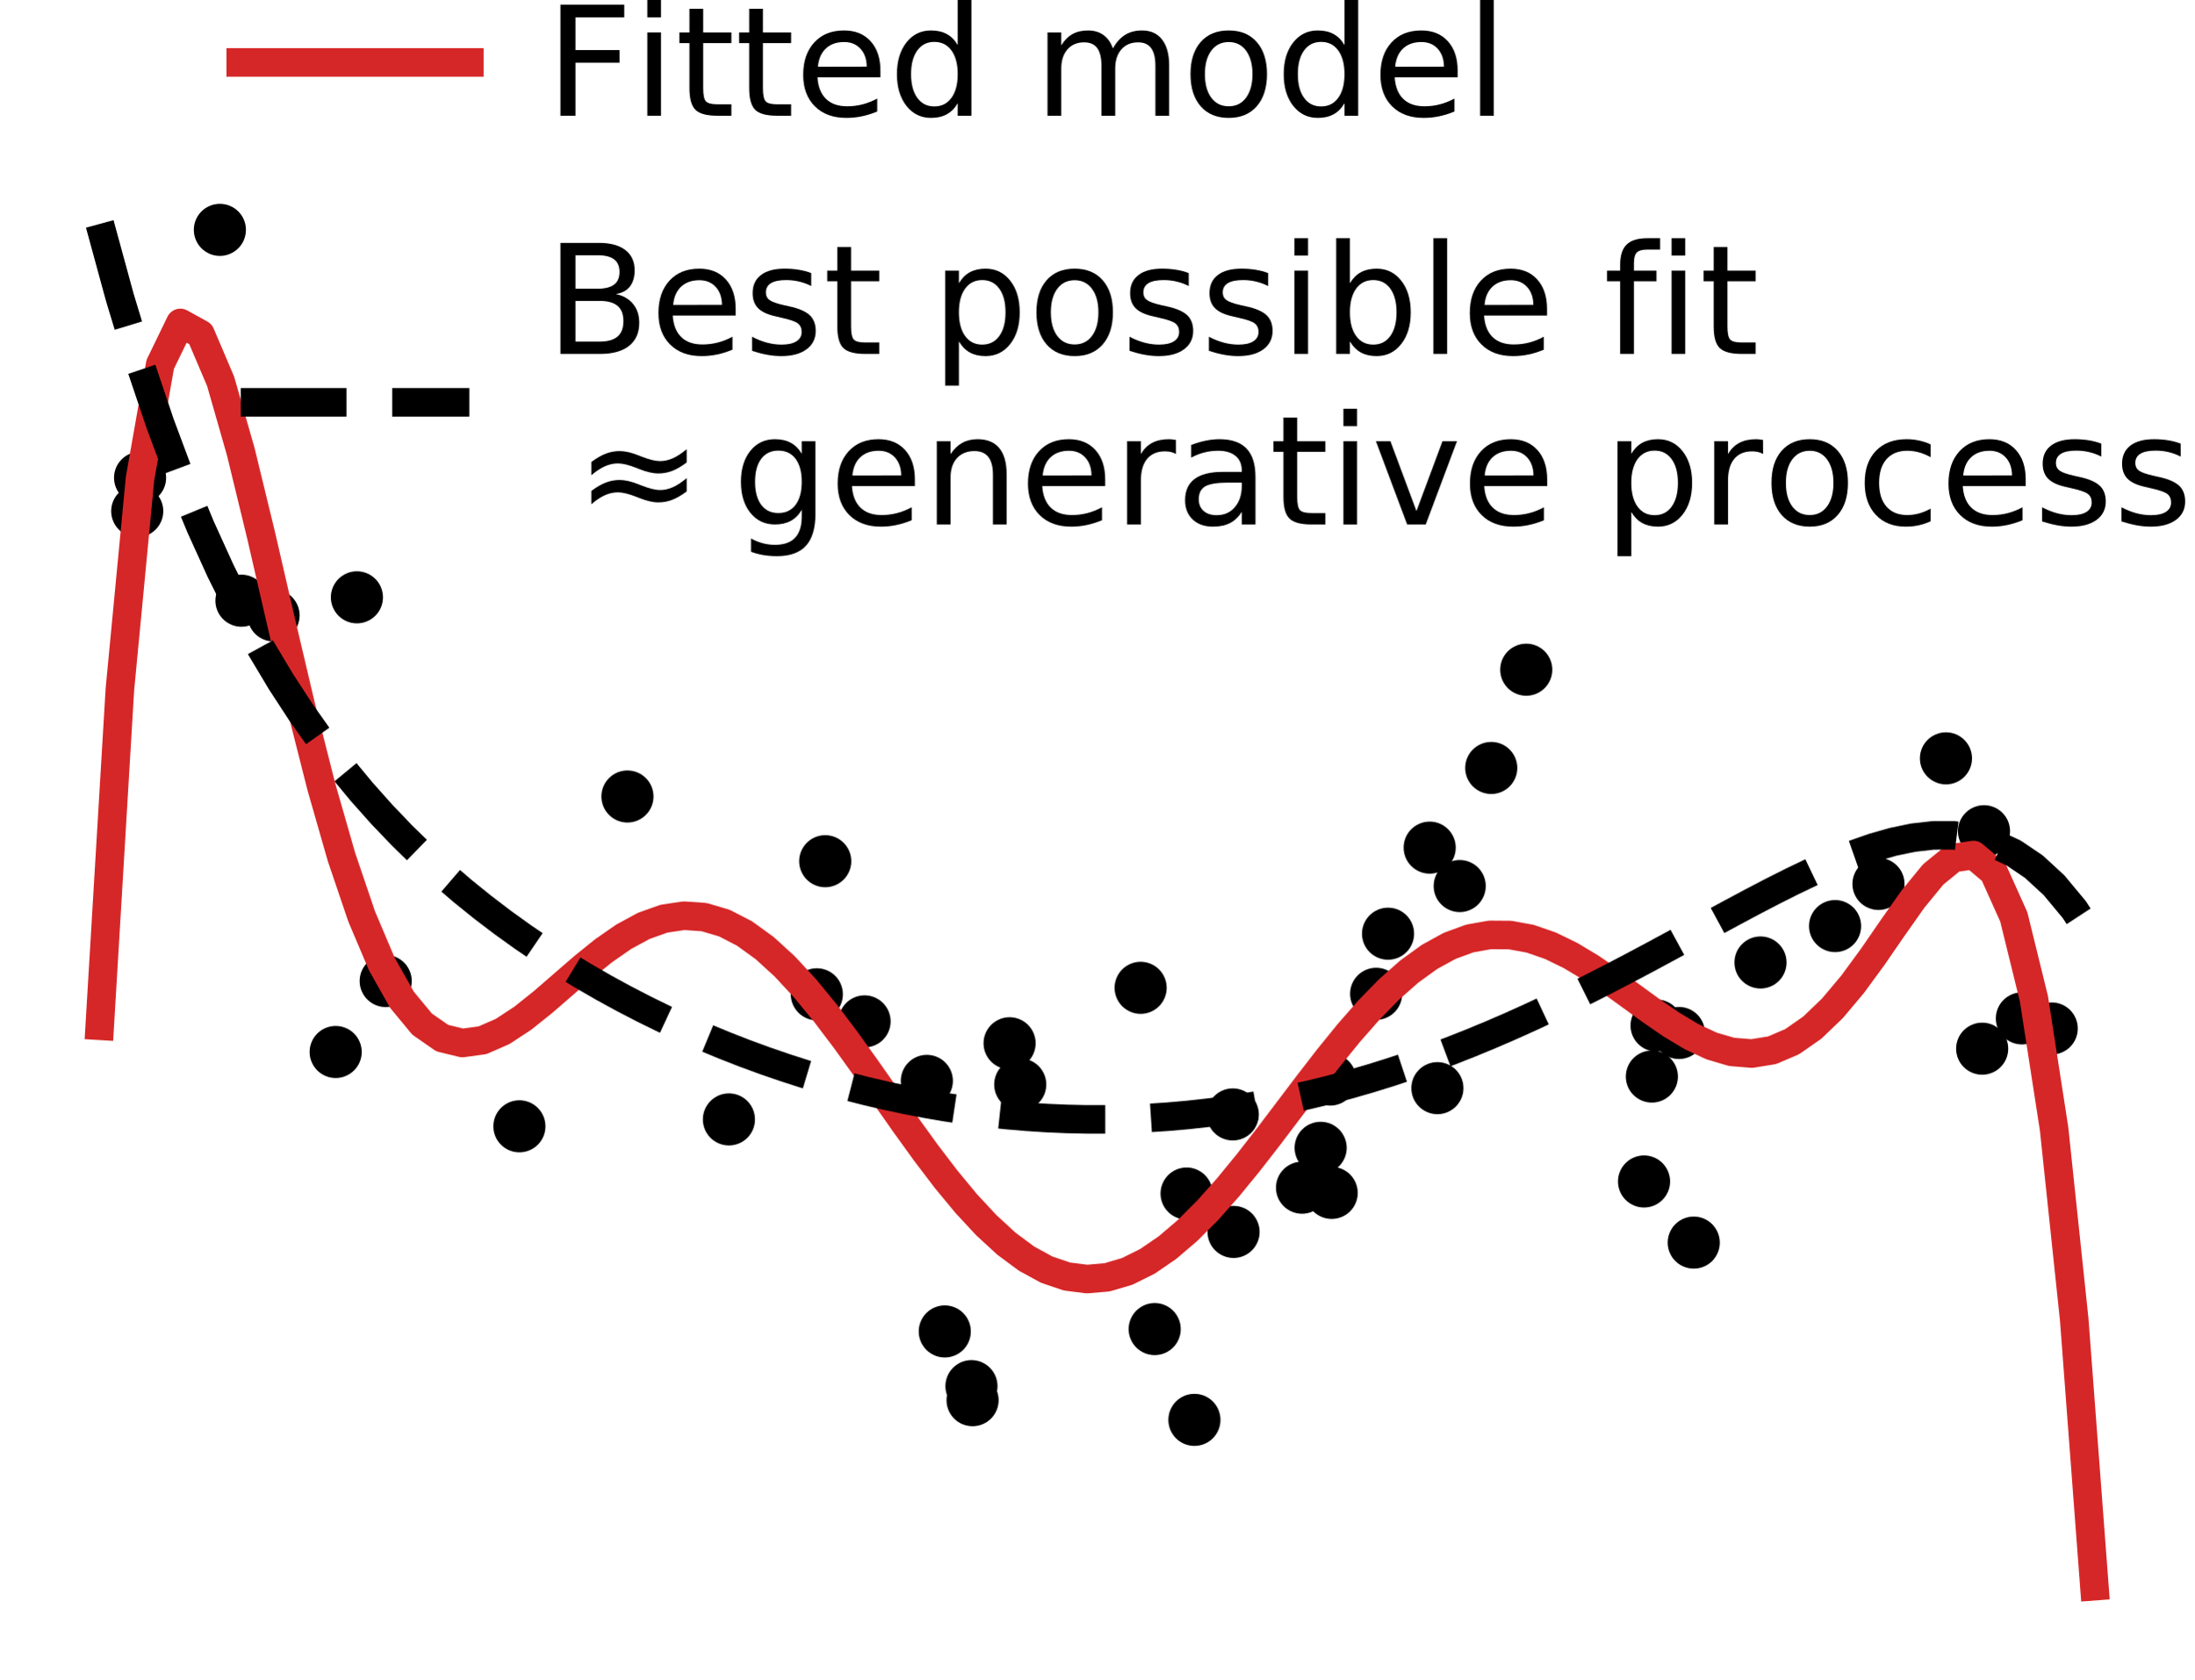
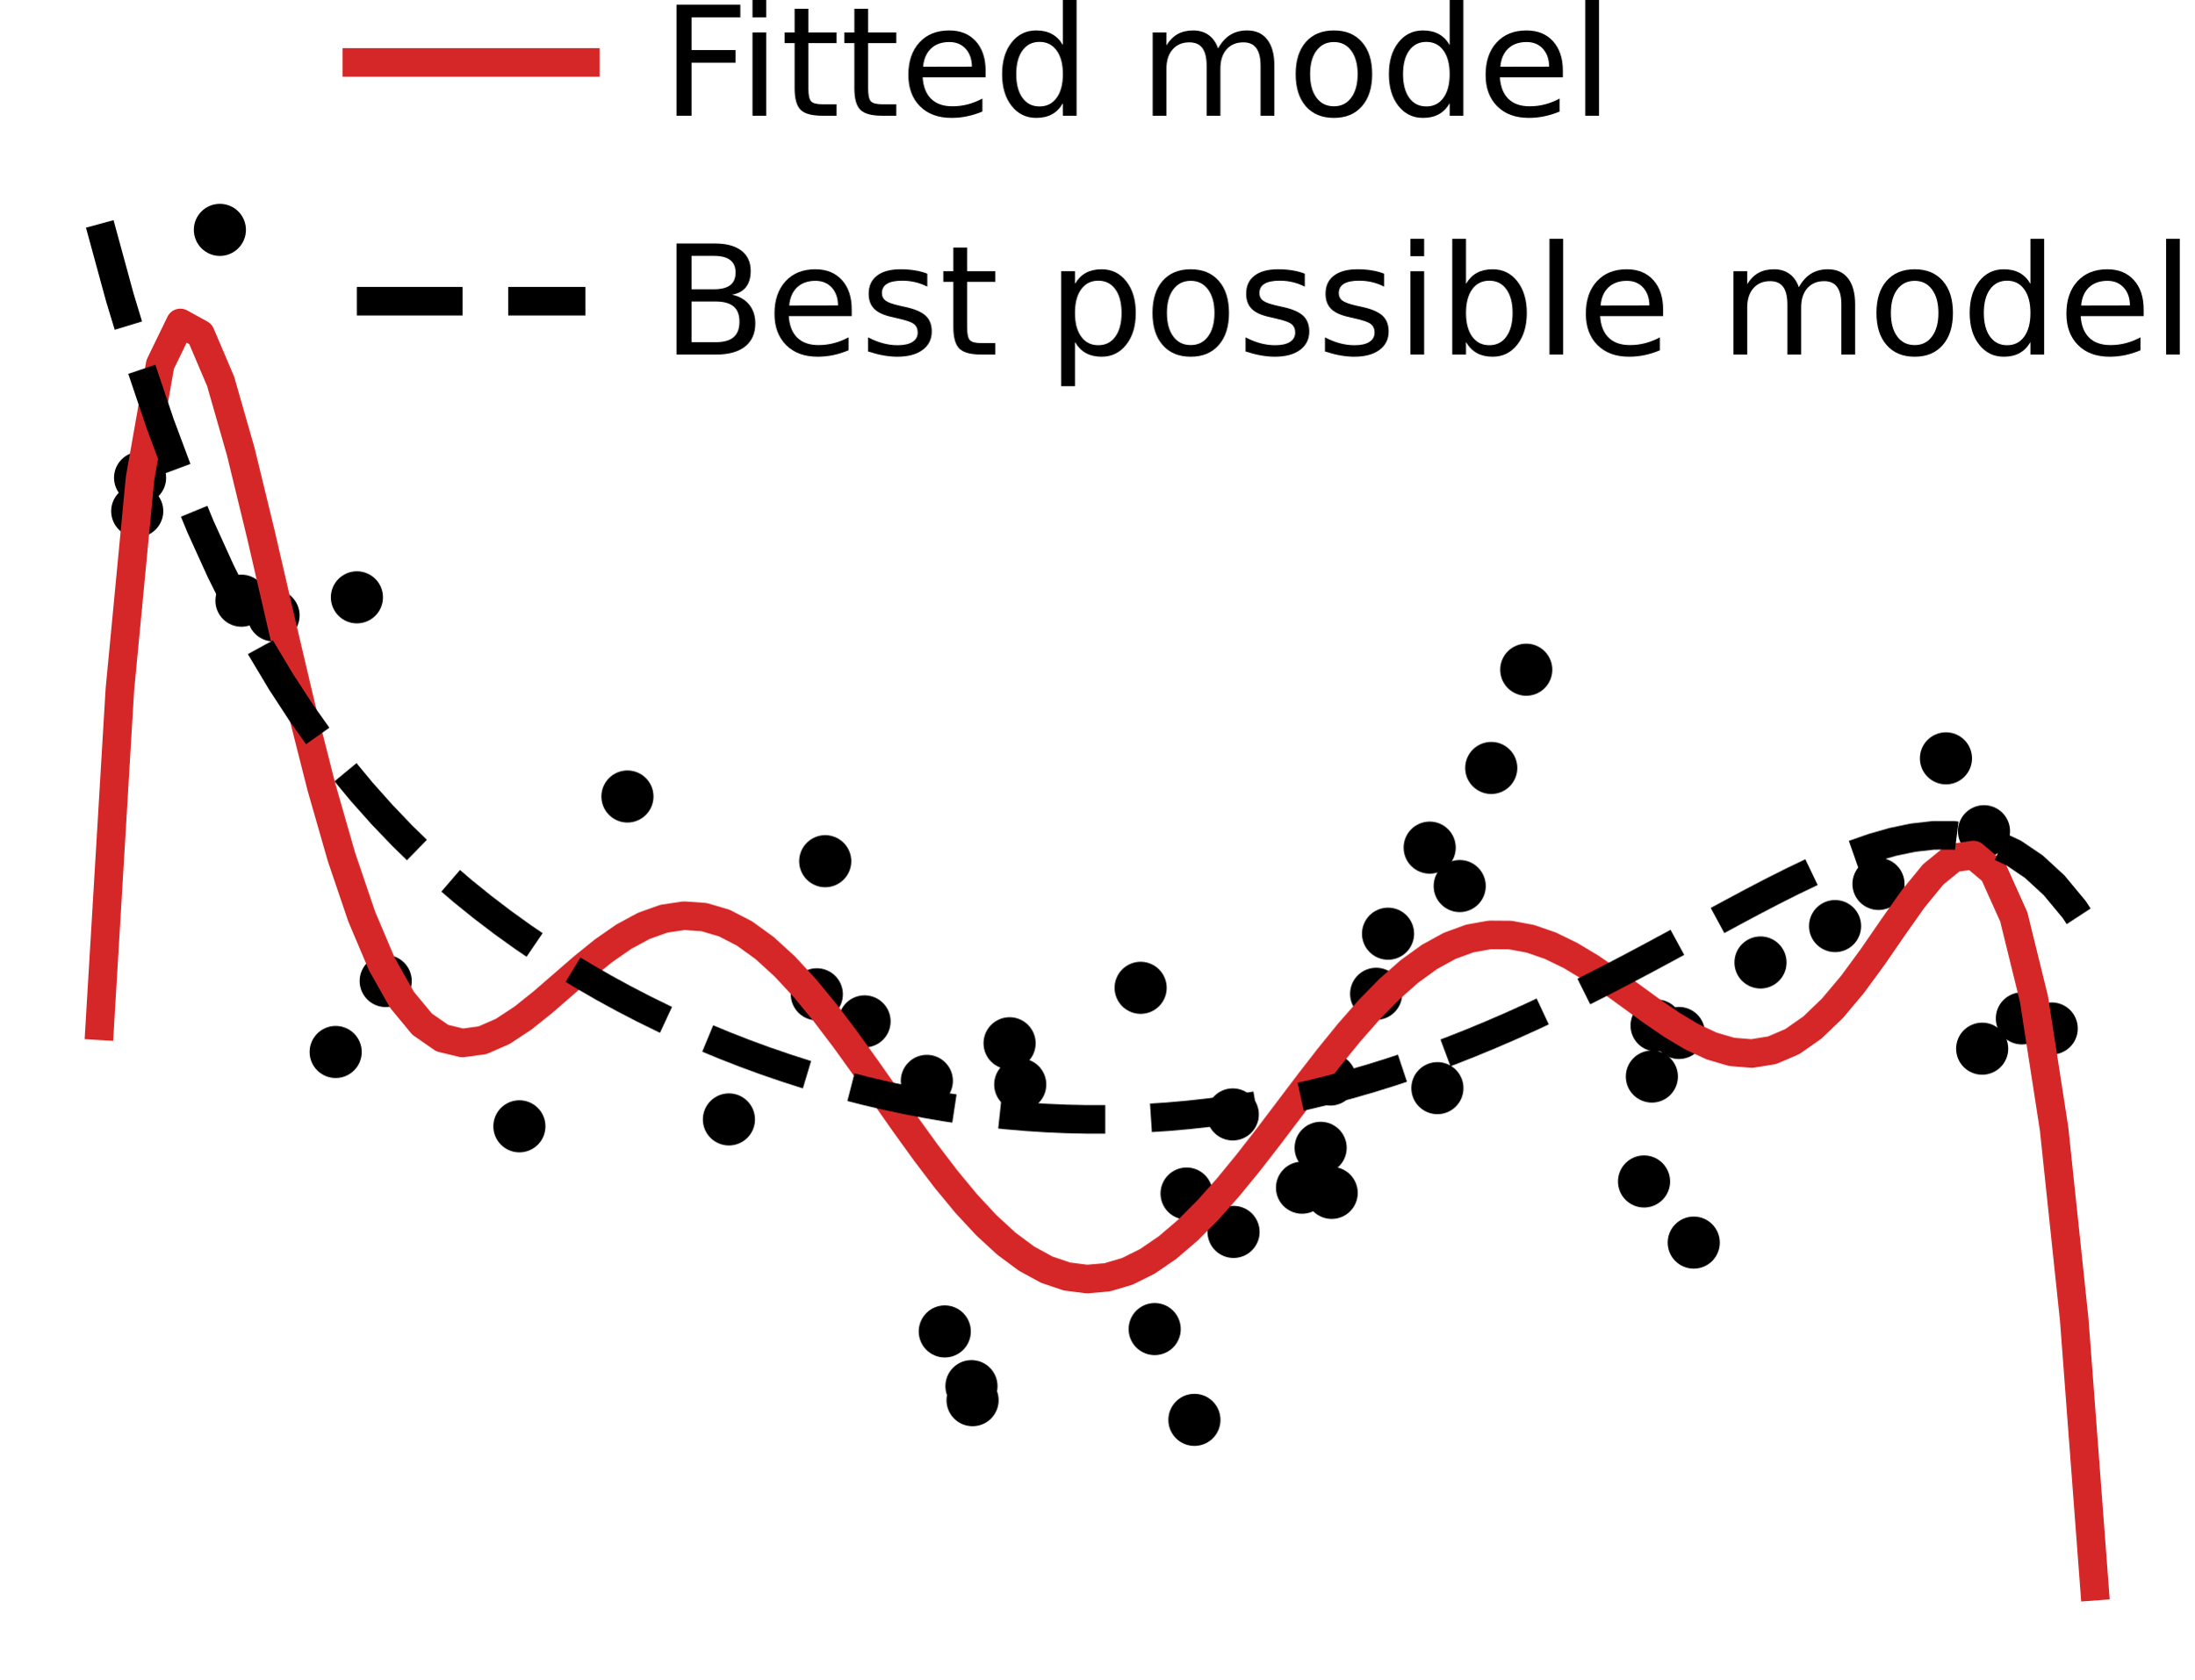
<svg xmlns="http://www.w3.org/2000/svg" xmlns:xlink="http://www.w3.org/1999/xlink" height="176.4pt" version="1.1" viewBox="0 0 230.4 176.4" width="230.4pt">
  <defs>
-     <style type="text/css">
- *{stroke-linecap:butt;stroke-linejoin:round;}
-   </style>
+     <style type="text/css">*{stroke-linecap:butt;stroke-linejoin:round;}</style>
  </defs>
  <g id="figure_1">
    <g id="patch_1">
      <path d="M 0 176.4  L 230.4 176.4  L 230.4 0  L 0 0  z " style="fill:none;" />
    </g>
    <g id="axes_1">
      <g id="PathCollection_1">
        <defs>
-           <path d="M 0 2.236  C 0.593 2.236 1.162 2 1.581 1.581  C 2 1.162 2.236 0.593 2.236 0  C 2.236 -0.593 2 -1.162 1.581 -1.581  C 1.162 -2 0.593 -2.236 0 -2.236  C -0.593 -2.236 -1.162 -2 -1.581 -1.581  C -2 -1.162 -2.236 -0.593 -2.236 0  C -2.236 0.593 -2 1.162 -1.581 1.581  C -1.162 2 -0.593 2.236 0 2.236  z " id="mecd90f1f6c" style="stroke:#000000;" />
+           <path d="M 0 2.236  C 0.593 2.236 1.162 2 1.581 1.581  C 2 1.162 2.236 0.593 2.236 0  C 2.236 -0.593 2 -1.162 1.581 -1.581  C 1.162 -2 0.593 -2.236 0 -2.236  C -0.593 -2.236 -1.162 -2 -1.581 -1.581  C -2 -1.162 -2.236 -0.593 -2.236 0  C -2.236 0.593 -2 1.162 -1.581 1.581  C -1.162 2 -0.593 2.236 0 2.236  z " id="mfedaf89e1d" style="stroke:#000000;" />
        </defs>
-         <g clip-path="url(#p3eb1181adf)">
-           <use style="stroke:#000000;" x="125.424" xlink:href="#mecd90f1f6c" y="149.163" />
-           <use style="stroke:#000000;" x="160.272" xlink:href="#mecd90f1f6c" y="70.353" />
-           <use style="stroke:#000000;" x="136.724" xlink:href="#mecd90f1f6c" y="124.771" />
-           <use style="stroke:#000000;" x="124.601" xlink:href="#mecd90f1f6c" y="125.385" />
-           <use style="stroke:#000000;" x="99.209" xlink:href="#mecd90f1f6c" y="139.872" />
-           <use style="stroke:#000000;" x="145.758" xlink:href="#mecd90f1f6c" y="98.088" />
-           <use style="stroke:#000000;" x="102.127" xlink:href="#mecd90f1f6c" y="147.096" />
-           <use style="stroke:#000000;" x="197.259" xlink:href="#mecd90f1f6c" y="92.86" />
-           <use style="stroke:#000000;" x="212.316" xlink:href="#mecd90f1f6c" y="106.986" />
-           <use style="stroke:#000000;" x="90.786" xlink:href="#mecd90f1f6c" y="107.299" />
-           <use style="stroke:#000000;" x="176.303" xlink:href="#mecd90f1f6c" y="108.518" />
-           <use style="stroke:#000000;" x="121.252" xlink:href="#mecd90f1f6c" y="139.625" />
-           <use style="stroke:#000000;" x="129.452" xlink:href="#mecd90f1f6c" y="117.074" />
-           <use style="stroke:#000000;" x="204.343" xlink:href="#mecd90f1f6c" y="79.666" />
-           <use style="stroke:#000000;" x="25.352" xlink:href="#mecd90f1f6c" y="63.103" />
-           <use style="stroke:#000000;" x="28.722" xlink:href="#mecd90f1f6c" y="64.647" />
-           <use style="stroke:#000000;" x="14.708" xlink:href="#mecd90f1f6c" y="50.187" />
-           <use style="stroke:#000000;" x="184.869" xlink:href="#mecd90f1f6c" y="101.111" />
-           <use style="stroke:#000000;" x="173.461" xlink:href="#mecd90f1f6c" y="113.096" />
-           <use style="stroke:#000000;" x="192.701" xlink:href="#mecd90f1f6c" y="97.287" />
-           <use style="stroke:#000000;" x="215.449" xlink:href="#mecd90f1f6c" y="108.045" />
-           <use style="stroke:#000000;" x="177.86" xlink:href="#mecd90f1f6c" y="130.541" />
-           <use style="stroke:#000000;" x="107.132" xlink:href="#mecd90f1f6c" y="113.929" />
-           <use style="stroke:#000000;" x="173.958" xlink:href="#mecd90f1f6c" y="107.736" />
-           <use style="stroke:#000000;" x="35.246" xlink:href="#mecd90f1f6c" y="110.513" />
-           <use style="stroke:#000000;" x="144.507" xlink:href="#mecd90f1f6c" y="104.401" />
-           <use style="stroke:#000000;" x="40.499" xlink:href="#mecd90f1f6c" y="103.06" />
-           <use style="stroke:#000000;" x="208.338" xlink:href="#mecd90f1f6c" y="87.321" />
-           <use style="stroke:#000000;" x="119.776" xlink:href="#mecd90f1f6c" y="103.773" />
-           <use style="stroke:#000000;" x="97.326" xlink:href="#mecd90f1f6c" y="113.549" />
-           <use style="stroke:#000000;" x="65.885" xlink:href="#mecd90f1f6c" y="83.673" />
-           <use style="stroke:#000000;" x="172.639" xlink:href="#mecd90f1f6c" y="124.117" />
-           <use style="stroke:#000000;" x="106.015" xlink:href="#mecd90f1f6c" y="109.598" />
-           <use style="stroke:#000000;" x="129.534" xlink:href="#mecd90f1f6c" y="129.417" />
-           <use style="stroke:#000000;" x="14.408" xlink:href="#mecd90f1f6c" y="53.695" />
-           <use style="stroke:#000000;" x="139.839" xlink:href="#mecd90f1f6c" y="125.319" />
-           <use style="stroke:#000000;" x="138.679" xlink:href="#mecd90f1f6c" y="120.583" />
-           <use style="stroke:#000000;" x="139.692" xlink:href="#mecd90f1f6c" y="113.409" />
-           <use style="stroke:#000000;" x="208.145" xlink:href="#mecd90f1f6c" y="110.168" />
-           <use style="stroke:#000000;" x="153.283" xlink:href="#mecd90f1f6c" y="93.082" />
-           <use style="stroke:#000000;" x="85.773" xlink:href="#mecd90f1f6c" y="104.453" />
-           <use style="stroke:#000000;" x="102.011" xlink:href="#mecd90f1f6c" y="145.62" />
-           <use style="stroke:#000000;" x="156.595" xlink:href="#mecd90f1f6c" y="80.675" />
-           <use style="stroke:#000000;" x="23.087" xlink:href="#mecd90f1f6c" y="24.145" />
-           <use style="stroke:#000000;" x="150.13" xlink:href="#mecd90f1f6c" y="89.045" />
-           <use style="stroke:#000000;" x="150.941" xlink:href="#mecd90f1f6c" y="114.313" />
-           <use style="stroke:#000000;" x="54.538" xlink:href="#mecd90f1f6c" y="118.323" />
-           <use style="stroke:#000000;" x="37.477" xlink:href="#mecd90f1f6c" y="62.749" />
-           <use style="stroke:#000000;" x="76.541" xlink:href="#mecd90f1f6c" y="117.599" />
-           <use style="stroke:#000000;" x="86.654" xlink:href="#mecd90f1f6c" y="90.471" />
+         <g clip-path="url(#pc7a8260110)">
+           <use style="stroke:#000000;" x="125.424" xlink:href="#mfedaf89e1d" y="149.163" />
+           <use style="stroke:#000000;" x="160.272" xlink:href="#mfedaf89e1d" y="70.353" />
+           <use style="stroke:#000000;" x="136.724" xlink:href="#mfedaf89e1d" y="124.771" />
+           <use style="stroke:#000000;" x="124.601" xlink:href="#mfedaf89e1d" y="125.385" />
+           <use style="stroke:#000000;" x="99.209" xlink:href="#mfedaf89e1d" y="139.872" />
+           <use style="stroke:#000000;" x="145.758" xlink:href="#mfedaf89e1d" y="98.088" />
+           <use style="stroke:#000000;" x="102.127" xlink:href="#mfedaf89e1d" y="147.096" />
+           <use style="stroke:#000000;" x="197.259" xlink:href="#mfedaf89e1d" y="92.86" />
+           <use style="stroke:#000000;" x="212.316" xlink:href="#mfedaf89e1d" y="106.986" />
+           <use style="stroke:#000000;" x="90.786" xlink:href="#mfedaf89e1d" y="107.299" />
+           <use style="stroke:#000000;" x="176.303" xlink:href="#mfedaf89e1d" y="108.518" />
+           <use style="stroke:#000000;" x="121.252" xlink:href="#mfedaf89e1d" y="139.625" />
+           <use style="stroke:#000000;" x="129.452" xlink:href="#mfedaf89e1d" y="117.074" />
+           <use style="stroke:#000000;" x="204.343" xlink:href="#mfedaf89e1d" y="79.666" />
+           <use style="stroke:#000000;" x="25.352" xlink:href="#mfedaf89e1d" y="63.103" />
+           <use style="stroke:#000000;" x="28.722" xlink:href="#mfedaf89e1d" y="64.647" />
+           <use style="stroke:#000000;" x="14.708" xlink:href="#mfedaf89e1d" y="50.187" />
+           <use style="stroke:#000000;" x="184.869" xlink:href="#mfedaf89e1d" y="101.111" />
+           <use style="stroke:#000000;" x="173.461" xlink:href="#mfedaf89e1d" y="113.096" />
+           <use style="stroke:#000000;" x="192.701" xlink:href="#mfedaf89e1d" y="97.287" />
+           <use style="stroke:#000000;" x="215.449" xlink:href="#mfedaf89e1d" y="108.045" />
+           <use style="stroke:#000000;" x="177.86" xlink:href="#mfedaf89e1d" y="130.541" />
+           <use style="stroke:#000000;" x="107.132" xlink:href="#mfedaf89e1d" y="113.929" />
+           <use style="stroke:#000000;" x="173.958" xlink:href="#mfedaf89e1d" y="107.736" />
+           <use style="stroke:#000000;" x="35.246" xlink:href="#mfedaf89e1d" y="110.513" />
+           <use style="stroke:#000000;" x="144.507" xlink:href="#mfedaf89e1d" y="104.401" />
+           <use style="stroke:#000000;" x="40.499" xlink:href="#mfedaf89e1d" y="103.06" />
+           <use style="stroke:#000000;" x="208.338" xlink:href="#mfedaf89e1d" y="87.321" />
+           <use style="stroke:#000000;" x="119.776" xlink:href="#mfedaf89e1d" y="103.773" />
+           <use style="stroke:#000000;" x="97.326" xlink:href="#mfedaf89e1d" y="113.549" />
+           <use style="stroke:#000000;" x="65.885" xlink:href="#mfedaf89e1d" y="83.673" />
+           <use style="stroke:#000000;" x="172.639" xlink:href="#mfedaf89e1d" y="124.117" />
+           <use style="stroke:#000000;" x="106.015" xlink:href="#mfedaf89e1d" y="109.598" />
+           <use style="stroke:#000000;" x="129.534" xlink:href="#mfedaf89e1d" y="129.417" />
+           <use style="stroke:#000000;" x="14.408" xlink:href="#mfedaf89e1d" y="53.695" />
+           <use style="stroke:#000000;" x="139.839" xlink:href="#mfedaf89e1d" y="125.319" />
+           <use style="stroke:#000000;" x="138.679" xlink:href="#mfedaf89e1d" y="120.583" />
+           <use style="stroke:#000000;" x="139.692" xlink:href="#mfedaf89e1d" y="113.409" />
+           <use style="stroke:#000000;" x="208.145" xlink:href="#mfedaf89e1d" y="110.168" />
+           <use style="stroke:#000000;" x="153.283" xlink:href="#mfedaf89e1d" y="93.082" />
+           <use style="stroke:#000000;" x="85.773" xlink:href="#mfedaf89e1d" y="104.453" />
+           <use style="stroke:#000000;" x="102.011" xlink:href="#mfedaf89e1d" y="145.62" />
+           <use style="stroke:#000000;" x="156.595" xlink:href="#mfedaf89e1d" y="80.675" />
+           <use style="stroke:#000000;" x="23.087" xlink:href="#mfedaf89e1d" y="24.145" />
+           <use style="stroke:#000000;" x="150.13" xlink:href="#mfedaf89e1d" y="89.045" />
+           <use style="stroke:#000000;" x="150.941" xlink:href="#mfedaf89e1d" y="114.313" />
+           <use style="stroke:#000000;" x="54.538" xlink:href="#mfedaf89e1d" y="118.323" />
+           <use style="stroke:#000000;" x="37.477" xlink:href="#mfedaf89e1d" y="62.749" />
+           <use style="stroke:#000000;" x="76.541" xlink:href="#mfedaf89e1d" y="117.599" />
+           <use style="stroke:#000000;" x="86.654" xlink:href="#mfedaf89e1d" y="90.471" />
        </g>
      </g>
      <g id="line2d_1">
-         <path clip-path="url(#p3eb1181adf)" d="M 10.473 107.76  L 12.588 72.427  L 14.704 50.276  L 16.82 38.286  L 18.936 33.924  L 21.051 35.09  L 23.167 40.064  L 25.283 47.456  L 27.398 56.163  L 29.514 65.332  L 31.63 74.319  L 33.745 82.66  L 35.861 90.043  L 37.977 96.278  L 40.093 101.275  L 42.208 105.027  L 44.324 107.587  L 46.44 109.057  L 48.555 109.57  L 50.671 109.28  L 52.787 108.354  L 54.902 106.962  L 57.018 105.27  L 59.134 103.434  L 61.25 101.598  L 63.365 99.89  L 65.481 98.417  L 67.597 97.269  L 69.712 96.513  L 71.828 96.196  L 73.944 96.346  L 76.06 96.971  L 78.175 98.062  L 80.291 99.594  L 82.407 101.527  L 84.522 103.81  L 86.638 106.384  L 88.754 109.178  L 90.869 112.122  L 92.985 115.138  L 95.101 118.15  L 97.217 121.082  L 99.332 123.862  L 101.448 126.423  L 103.564 128.704  L 105.679 130.651  L 107.795 132.221  L 109.911 133.378  L 112.026 134.098  L 114.142 134.369  L 116.258 134.186  L 118.374 133.56  L 120.489 132.507  L 122.605 131.057  L 124.721 129.247  L 126.836 127.124  L 128.952 124.741  L 131.068 122.156  L 133.183 119.434  L 135.299 116.641  L 137.415 113.844  L 139.531 111.11  L 141.646 108.506  L 143.762 106.094  L 145.878 103.928  L 147.993 102.059  L 150.109 100.528  L 152.225 99.365  L 154.34 98.591  L 156.456 98.213  L 158.572 98.228  L 160.688 98.617  L 162.803 99.348  L 164.919 100.378  L 167.035 101.649  L 169.15 103.092  L 171.266 104.628  L 173.382 106.169  L 175.498 107.623  L 177.613 108.894  L 179.729 109.885  L 181.845 110.506  L 183.96 110.678  L 186.076 110.334  L 188.192 109.431  L 190.307 107.954  L 192.423 105.923  L 194.539 103.404  L 196.655 100.516  L 198.77 97.443  L 200.886 94.443  L 203.002 91.859  L 205.117 90.135  L 207.233 89.825  L 209.349 91.613  L 211.464 96.319  L 213.58 104.924  L 215.696 118.58  L 217.812 138.633  L 219.927 166.635  " style="fill:none;stroke:#d62728;stroke-linecap:square;stroke-width:3;" />
+         <path clip-path="url(#pc7a8260110)" d="M 10.473 107.76  L 12.588 72.427  L 14.704 50.276  L 16.82 38.286  L 18.936 33.924  L 21.051 35.09  L 23.167 40.064  L 25.283 47.456  L 27.398 56.163  L 29.514 65.332  L 31.63 74.319  L 33.745 82.66  L 35.861 90.043  L 37.977 96.278  L 40.093 101.275  L 42.208 105.027  L 44.324 107.587  L 46.44 109.057  L 48.555 109.57  L 50.671 109.28  L 52.787 108.354  L 54.902 106.962  L 57.018 105.27  L 59.134 103.434  L 61.25 101.598  L 63.365 99.89  L 65.481 98.417  L 67.597 97.269  L 69.712 96.513  L 71.828 96.196  L 73.944 96.346  L 76.06 96.971  L 78.175 98.062  L 80.291 99.594  L 82.407 101.527  L 84.522 103.81  L 86.638 106.384  L 88.754 109.178  L 90.869 112.122  L 92.985 115.138  L 95.101 118.15  L 97.217 121.082  L 99.332 123.862  L 101.448 126.423  L 103.564 128.704  L 105.679 130.651  L 107.795 132.221  L 109.911 133.378  L 112.026 134.098  L 114.142 134.369  L 116.258 134.186  L 118.374 133.56  L 120.489 132.507  L 122.605 131.057  L 124.721 129.247  L 126.836 127.124  L 128.952 124.741  L 131.068 122.156  L 133.183 119.434  L 135.299 116.641  L 137.415 113.844  L 139.531 111.11  L 141.646 108.506  L 143.762 106.094  L 145.878 103.928  L 147.993 102.059  L 150.109 100.528  L 152.225 99.365  L 154.34 98.591  L 156.456 98.213  L 158.572 98.228  L 160.688 98.617  L 162.803 99.348  L 164.919 100.378  L 167.035 101.649  L 169.15 103.092  L 171.266 104.628  L 173.382 106.169  L 175.498 107.623  L 177.613 108.894  L 179.729 109.885  L 181.845 110.506  L 183.96 110.678  L 186.076 110.334  L 188.192 109.431  L 190.307 107.954  L 192.423 105.923  L 194.539 103.404  L 196.655 100.516  L 198.77 97.443  L 200.886 94.443  L 203.002 91.859  L 205.117 90.135  L 207.233 89.825  L 209.349 91.613  L 211.464 96.319  L 213.58 104.924  L 215.696 118.58  L 217.812 138.633  L 219.927 166.635  " style="fill:none;stroke:#d62728;stroke-linecap:square;stroke-width:3;" />
      </g>
      <g id="line2d_2">
-         <path clip-path="url(#p3eb1181adf)" d="M 10.473 23.52  L 12.588 31.27  L 14.704 38.241  L 16.82 44.523  L 18.936 50.195  L 21.051 55.328  L 23.167 59.986  L 25.283 64.223  L 27.398 68.089  L 29.514 71.626  L 31.63 74.872  L 33.745 77.86  L 35.861 80.62  L 37.977 83.177  L 40.093 85.552  L 42.208 87.765  L 44.324 89.832  L 46.44 91.769  L 48.555 93.587  L 50.671 95.297  L 52.787 96.91  L 54.902 98.431  L 57.018 99.87  L 59.134 101.231  L 61.25 102.52  L 63.365 103.741  L 65.481 104.898  L 67.597 105.994  L 69.712 107.032  L 71.828 108.015  L 73.944 108.944  L 76.06 109.82  L 78.175 110.647  L 80.291 111.424  L 82.407 112.152  L 84.522 112.834  L 86.638 113.468  L 88.754 114.057  L 90.869 114.599  L 92.985 115.097  L 95.101 115.549  L 97.217 115.957  L 99.332 116.319  L 101.448 116.637  L 103.564 116.909  L 105.679 117.137  L 107.795 117.319  L 109.911 117.457  L 112.026 117.548  L 114.142 117.594  L 116.258 117.594  L 118.374 117.548  L 120.489 117.455  L 122.605 117.316  L 124.721 117.13  L 126.836 116.897  L 128.952 116.617  L 131.068 116.289  L 133.183 115.915  L 135.299 115.493  L 137.415 115.023  L 139.531 114.507  L 141.646 113.944  L 143.762 113.335  L 145.878 112.679  L 147.993 111.978  L 150.109 111.232  L 152.225 110.443  L 154.34 109.61  L 156.456 108.736  L 158.572 107.822  L 160.688 106.869  L 162.803 105.88  L 164.919 104.857  L 167.035 103.802  L 169.15 102.719  L 171.266 101.612  L 173.382 100.486  L 175.498 99.344  L 177.613 98.193  L 179.729 97.041  L 181.845 95.895  L 183.96 94.764  L 186.076 93.66  L 188.192 92.594  L 190.307 91.582  L 192.423 90.64  L 194.539 89.786  L 196.655 89.045  L 198.77 88.439  L 200.886 87.999  L 203.002 87.758  L 205.117 87.753  L 207.233 88.028  L 209.349 88.631  L 211.464 89.618  L 213.58 91.051  L 215.696 93.001  L 217.812 95.549  L 219.927 98.784  " style="fill:none;stroke:#000000;stroke-dasharray:11.1,4.8;stroke-dashoffset:0;stroke-width:3;" />
+         <path clip-path="url(#pc7a8260110)" d="M 10.473 23.52  L 12.588 31.27  L 14.704 38.241  L 16.82 44.523  L 18.936 50.195  L 21.051 55.328  L 23.167 59.986  L 25.283 64.223  L 27.398 68.089  L 29.514 71.626  L 31.63 74.872  L 33.745 77.86  L 35.861 80.62  L 37.977 83.177  L 40.093 85.552  L 42.208 87.765  L 44.324 89.832  L 46.44 91.769  L 48.555 93.587  L 50.671 95.297  L 52.787 96.91  L 54.902 98.431  L 57.018 99.87  L 59.134 101.231  L 61.25 102.52  L 63.365 103.741  L 65.481 104.898  L 67.597 105.994  L 69.712 107.032  L 71.828 108.015  L 73.944 108.944  L 76.06 109.82  L 78.175 110.647  L 80.291 111.424  L 82.407 112.152  L 84.522 112.834  L 86.638 113.468  L 88.754 114.057  L 90.869 114.599  L 92.985 115.097  L 95.101 115.549  L 97.217 115.957  L 99.332 116.319  L 101.448 116.637  L 103.564 116.909  L 105.679 117.137  L 107.795 117.319  L 109.911 117.457  L 112.026 117.548  L 114.142 117.594  L 116.258 117.594  L 118.374 117.548  L 120.489 117.455  L 122.605 117.316  L 124.721 117.13  L 126.836 116.897  L 128.952 116.617  L 131.068 116.289  L 133.183 115.915  L 135.299 115.493  L 137.415 115.023  L 139.531 114.507  L 141.646 113.944  L 143.762 113.335  L 145.878 112.679  L 147.993 111.978  L 150.109 111.232  L 152.225 110.443  L 154.34 109.61  L 156.456 108.736  L 158.572 107.822  L 160.688 106.869  L 162.803 105.88  L 164.919 104.857  L 167.035 103.802  L 169.15 102.719  L 171.266 101.612  L 173.382 100.486  L 175.498 99.344  L 177.613 98.193  L 179.729 97.041  L 181.845 95.895  L 183.96 94.764  L 186.076 93.66  L 188.192 92.594  L 190.307 91.582  L 192.423 90.64  L 194.539 89.786  L 196.655 89.045  L 198.77 88.439  L 200.886 87.999  L 203.002 87.758  L 205.117 87.753  L 207.233 88.028  L 209.349 88.631  L 211.464 89.618  L 213.58 91.051  L 215.696 93.001  L 217.812 95.549  L 219.927 98.784  " style="fill:none;stroke:#000000;stroke-dasharray:11.1,4.8;stroke-dashoffset:0;stroke-width:3;" />
      </g>
      <g id="legend_1">
        <g id="line2d_3">
-           <path d="M 25.28 6.558  L 49.28 6.558  " style="fill:none;stroke:#d62728;stroke-linecap:square;stroke-width:3;" />
+           <path d="M 37.468 6.558  L 61.468 6.558  " style="fill:none;stroke:#d62728;stroke-linecap:square;stroke-width:3;" />
        </g>
        <g id="line2d_4" />
        <g id="text_1">
-           <defs>
-             <path d="M 9.812 72.906  L 51.703 72.906  L 51.703 64.594  L 19.672 64.594  L 19.672 43.109  L 48.578 43.109  L 48.578 34.812  L 19.672 34.812  L 19.672 0  L 9.812 0  z " id="DejaVuSans-70" />
-             <path d="M 9.422 54.688  L 18.406 54.688  L 18.406 0  L 9.422 0  z M 9.422 75.984  L 18.406 75.984  L 18.406 64.594  L 9.422 64.594  z " id="DejaVuSans-105" />
-             <path d="M 18.312 70.219  L 18.312 54.688  L 36.812 54.688  L 36.812 47.703  L 18.312 47.703  L 18.312 18.016  Q 18.312 11.328 20.141 9.422  Q 21.969 7.516 27.594 7.516  L 36.812 7.516  L 36.812 0  L 27.594 0  Q 17.188 0 13.234 3.875  Q 9.281 7.766 9.281 18.016  L 9.281 47.703  L 2.688 47.703  L 2.688 54.688  L 9.281 54.688  L 9.281 70.219  z " id="DejaVuSans-116" />
-             <path d="M 56.203 29.594  L 56.203 25.203  L 14.891 25.203  Q 15.484 15.922 20.484 11.062  Q 25.484 6.203 34.422 6.203  Q 39.594 6.203 44.453 7.469  Q 49.312 8.734 54.109 11.281  L 54.109 2.781  Q 49.266 0.734 44.188 -0.344  Q 39.109 -1.422 33.891 -1.422  Q 20.797 -1.422 13.156 6.188  Q 5.516 13.812 5.516 26.812  Q 5.516 40.234 12.766 48.109  Q 20.016 56 32.328 56  Q 43.359 56 49.781 48.891  Q 56.203 41.797 56.203 29.594  z M 47.219 32.234  Q 47.125 39.594 43.094 43.984  Q 39.062 48.391 32.422 48.391  Q 24.906 48.391 20.391 44.141  Q 15.875 39.891 15.188 32.172  z " id="DejaVuSans-101" />
-             <path d="M 45.406 46.391  L 45.406 75.984  L 54.391 75.984  L 54.391 0  L 45.406 0  L 45.406 8.203  Q 42.578 3.328 38.25 0.953  Q 33.938 -1.422 27.875 -1.422  Q 17.969 -1.422 11.734 6.484  Q 5.516 14.406 5.516 27.297  Q 5.516 40.188 11.734 48.094  Q 17.969 56 27.875 56  Q 33.938 56 38.25 53.625  Q 42.578 51.266 45.406 46.391  z M 14.797 27.297  Q 14.797 17.391 18.875 11.75  Q 22.953 6.109 30.078 6.109  Q 37.203 6.109 41.297 11.75  Q 45.406 17.391 45.406 27.297  Q 45.406 37.203 41.297 42.844  Q 37.203 48.484 30.078 48.484  Q 22.953 48.484 18.875 42.844  Q 14.797 37.203 14.797 27.297  z " id="DejaVuSans-100" />
-             <path id="DejaVuSans-32" />
-             <path d="M 52 44.188  Q 55.375 50.25 60.062 53.125  Q 64.75 56 71.094 56  Q 79.641 56 84.281 50.016  Q 88.922 44.047 88.922 33.016  L 88.922 0  L 79.891 0  L 79.891 32.719  Q 79.891 40.578 77.094 44.375  Q 74.312 48.188 68.609 48.188  Q 61.625 48.188 57.562 43.547  Q 53.516 38.922 53.516 30.906  L 53.516 0  L 44.484 0  L 44.484 32.719  Q 44.484 40.625 41.703 44.406  Q 38.922 48.188 33.109 48.188  Q 26.219 48.188 22.156 43.531  Q 18.109 38.875 18.109 30.906  L 18.109 0  L 9.078 0  L 9.078 54.688  L 18.109 54.688  L 18.109 46.188  Q 21.188 51.219 25.484 53.609  Q 29.781 56 35.688 56  Q 41.656 56 45.828 52.969  Q 50 49.953 52 44.188  z " id="DejaVuSans-109" />
-             <path d="M 30.609 48.391  Q 23.391 48.391 19.188 42.75  Q 14.984 37.109 14.984 27.297  Q 14.984 17.484 19.156 11.844  Q 23.344 6.203 30.609 6.203  Q 37.797 6.203 41.984 11.859  Q 46.188 17.531 46.188 27.297  Q 46.188 37.016 41.984 42.703  Q 37.797 48.391 30.609 48.391  z M 30.609 56  Q 42.328 56 49.016 48.375  Q 55.719 40.766 55.719 27.297  Q 55.719 13.875 49.016 6.219  Q 42.328 -1.422 30.609 -1.422  Q 18.844 -1.422 12.172 6.219  Q 5.516 13.875 5.516 27.297  Q 5.516 40.766 12.172 48.375  Q 18.844 56 30.609 56  z " id="DejaVuSans-111" />
-             <path d="M 9.422 75.984  L 18.406 75.984  L 18.406 0  L 9.422 0  z " id="DejaVuSans-108" />
-           </defs>
-           <g transform="translate(57.28 12.1575)scale(0.16 -0.16)">
+           <g transform="translate(69.4675 12.1575)scale(0.16 -0.16)">
+             <defs>
+               <path d="M 9.812 72.906  L 51.703 72.906  L 51.703 64.594  L 19.672 64.594  L 19.672 43.109  L 48.578 43.109  L 48.578 34.812  L 19.672 34.812  L 19.672 0  L 9.812 0  z " id="DejaVuSans-70" />
+               <path d="M 9.422 54.688  L 18.406 54.688  L 18.406 0  L 9.422 0  z M 9.422 75.984  L 18.406 75.984  L 18.406 64.594  L 9.422 64.594  z " id="DejaVuSans-105" />
+               <path d="M 18.312 70.219  L 18.312 54.688  L 36.812 54.688  L 36.812 47.703  L 18.312 47.703  L 18.312 18.016  Q 18.312 11.328 20.141 9.422  Q 21.969 7.516 27.594 7.516  L 36.812 7.516  L 36.812 0  L 27.594 0  Q 17.188 0 13.234 3.875  Q 9.281 7.766 9.281 18.016  L 9.281 47.703  L 2.688 47.703  L 2.688 54.688  L 9.281 54.688  L 9.281 70.219  z " id="DejaVuSans-116" />
+               <path d="M 56.203 29.594  L 56.203 25.203  L 14.891 25.203  Q 15.484 15.922 20.484 11.062  Q 25.484 6.203 34.422 6.203  Q 39.594 6.203 44.453 7.469  Q 49.312 8.734 54.109 11.281  L 54.109 2.781  Q 49.266 0.734 44.188 -0.344  Q 39.109 -1.422 33.891 -1.422  Q 20.797 -1.422 13.156 6.188  Q 5.516 13.812 5.516 26.812  Q 5.516 40.234 12.766 48.109  Q 20.016 56 32.328 56  Q 43.359 56 49.781 48.891  Q 56.203 41.797 56.203 29.594  z M 47.219 32.234  Q 47.125 39.594 43.094 43.984  Q 39.062 48.391 32.422 48.391  Q 24.906 48.391 20.391 44.141  Q 15.875 39.891 15.188 32.172  z " id="DejaVuSans-101" />
+               <path d="M 45.406 46.391  L 45.406 75.984  L 54.391 75.984  L 54.391 0  L 45.406 0  L 45.406 8.203  Q 42.578 3.328 38.25 0.953  Q 33.938 -1.422 27.875 -1.422  Q 17.969 -1.422 11.734 6.484  Q 5.516 14.406 5.516 27.297  Q 5.516 40.188 11.734 48.094  Q 17.969 56 27.875 56  Q 33.938 56 38.25 53.625  Q 42.578 51.266 45.406 46.391  z M 14.797 27.297  Q 14.797 17.391 18.875 11.75  Q 22.953 6.109 30.078 6.109  Q 37.203 6.109 41.297 11.75  Q 45.406 17.391 45.406 27.297  Q 45.406 37.203 41.297 42.844  Q 37.203 48.484 30.078 48.484  Q 22.953 48.484 18.875 42.844  Q 14.797 37.203 14.797 27.297  z " id="DejaVuSans-100" />
+               <path id="DejaVuSans-32" />
+               <path d="M 52 44.188  Q 55.375 50.25 60.062 53.125  Q 64.75 56 71.094 56  Q 79.641 56 84.281 50.016  Q 88.922 44.047 88.922 33.016  L 88.922 0  L 79.891 0  L 79.891 32.719  Q 79.891 40.578 77.094 44.375  Q 74.312 48.188 68.609 48.188  Q 61.625 48.188 57.562 43.547  Q 53.516 38.922 53.516 30.906  L 53.516 0  L 44.484 0  L 44.484 32.719  Q 44.484 40.625 41.703 44.406  Q 38.922 48.188 33.109 48.188  Q 26.219 48.188 22.156 43.531  Q 18.109 38.875 18.109 30.906  L 18.109 0  L 9.078 0  L 9.078 54.688  L 18.109 54.688  L 18.109 46.188  Q 21.188 51.219 25.484 53.609  Q 29.781 56 35.688 56  Q 41.656 56 45.828 52.969  Q 50 49.953 52 44.188  z " id="DejaVuSans-109" />
+               <path d="M 30.609 48.391  Q 23.391 48.391 19.188 42.75  Q 14.984 37.109 14.984 27.297  Q 14.984 17.484 19.156 11.844  Q 23.344 6.203 30.609 6.203  Q 37.797 6.203 41.984 11.859  Q 46.188 17.531 46.188 27.297  Q 46.188 37.016 41.984 42.703  Q 37.797 48.391 30.609 48.391  z M 30.609 56  Q 42.328 56 49.016 48.375  Q 55.719 40.766 55.719 27.297  Q 55.719 13.875 49.016 6.219  Q 42.328 -1.422 30.609 -1.422  Q 18.844 -1.422 12.172 6.219  Q 5.516 13.875 5.516 27.297  Q 5.516 40.766 12.172 48.375  Q 18.844 56 30.609 56  z " id="DejaVuSans-111" />
+               <path d="M 9.422 75.984  L 18.406 75.984  L 18.406 0  L 9.422 0  z " id="DejaVuSans-108" />
+             </defs>
            <use xlink:href="#DejaVuSans-70" />
-             <use x="57.41" xlink:href="#DejaVuSans-105" />
-             <use x="85.193" xlink:href="#DejaVuSans-116" />
-             <use x="124.402" xlink:href="#DejaVuSans-116" />
-             <use x="163.611" xlink:href="#DejaVuSans-101" />
-             <use x="225.135" xlink:href="#DejaVuSans-100" />
-             <use x="288.611" xlink:href="#DejaVuSans-32" />
-             <use x="320.398" xlink:href="#DejaVuSans-109" />
-             <use x="417.811" xlink:href="#DejaVuSans-111" />
-             <use x="478.992" xlink:href="#DejaVuSans-100" />
-             <use x="542.469" xlink:href="#DejaVuSans-101" />
-             <use x="603.992" xlink:href="#DejaVuSans-108" />
+             <use x="50.27" xlink:href="#DejaVuSans-105" />
+             <use x="78.053" xlink:href="#DejaVuSans-116" />
+             <use x="117.262" xlink:href="#DejaVuSans-116" />
+             <use x="156.471" xlink:href="#DejaVuSans-101" />
+             <use x="217.994" xlink:href="#DejaVuSans-100" />
+             <use x="281.471" xlink:href="#DejaVuSans-32" />
+             <use x="313.258" xlink:href="#DejaVuSans-109" />
+             <use x="410.67" xlink:href="#DejaVuSans-111" />
+             <use x="471.852" xlink:href="#DejaVuSans-100" />
+             <use x="535.328" xlink:href="#DejaVuSans-101" />
+             <use x="596.852" xlink:href="#DejaVuSans-108" />
          </g>
        </g>
        <g id="line2d_5">
-           <path d="M 25.28 42.266  L 49.28 42.266  " style="fill:none;stroke:#000000;stroke-dasharray:11.1,4.8;stroke-dashoffset:0;stroke-width:3;" />
+           <path d="M 37.468 31.642  L 61.468 31.642  " style="fill:none;stroke:#000000;stroke-dasharray:11.1,4.8;stroke-dashoffset:0;stroke-width:3;" />
        </g>
        <g id="line2d_6" />
        <g id="text_2">
-           <defs>
-             <path d="M 19.672 34.812  L 19.672 8.109  L 35.5 8.109  Q 43.453 8.109 47.281 11.406  Q 51.125 14.703 51.125 21.484  Q 51.125 28.328 47.281 31.562  Q 43.453 34.812 35.5 34.812  z M 19.672 64.797  L 19.672 42.828  L 34.281 42.828  Q 41.5 42.828 45.031 45.531  Q 48.578 48.25 48.578 53.812  Q 48.578 59.328 45.031 62.062  Q 41.5 64.797 34.281 64.797  z M 9.812 72.906  L 35.016 72.906  Q 46.297 72.906 52.391 68.219  Q 58.5 63.531 58.5 54.891  Q 58.5 48.188 55.375 44.234  Q 52.25 40.281 46.188 39.312  Q 53.469 37.75 57.5 32.781  Q 61.531 27.828 61.531 20.406  Q 61.531 10.641 54.891 5.312  Q 48.25 0 35.984 0  L 9.812 0  z " id="DejaVuSans-66" />
-             <path d="M 44.281 53.078  L 44.281 44.578  Q 40.484 46.531 36.375 47.5  Q 32.281 48.484 27.875 48.484  Q 21.188 48.484 17.844 46.438  Q 14.5 44.391 14.5 40.281  Q 14.5 37.156 16.891 35.375  Q 19.281 33.594 26.516 31.984  L 29.594 31.297  Q 39.156 29.25 43.188 25.516  Q 47.219 21.781 47.219 15.094  Q 47.219 7.469 41.188 3.016  Q 35.156 -1.422 24.609 -1.422  Q 20.219 -1.422 15.453 -0.562  Q 10.688 0.297 5.422 2  L 5.422 11.281  Q 10.406 8.688 15.234 7.391  Q 20.062 6.109 24.812 6.109  Q 31.156 6.109 34.562 8.281  Q 37.984 10.453 37.984 14.406  Q 37.984 18.062 35.516 20.016  Q 33.062 21.969 24.703 23.781  L 21.578 24.516  Q 13.234 26.266 9.516 29.906  Q 5.812 33.547 5.812 39.891  Q 5.812 47.609 11.281 51.797  Q 16.75 56 26.812 56  Q 31.781 56 36.172 55.266  Q 40.578 54.547 44.281 53.078  z " id="DejaVuSans-115" />
-             <path d="M 18.109 8.203  L 18.109 -20.797  L 9.078 -20.797  L 9.078 54.688  L 18.109 54.688  L 18.109 46.391  Q 20.953 51.266 25.266 53.625  Q 29.594 56 35.594 56  Q 45.562 56 51.781 48.094  Q 58.016 40.188 58.016 27.297  Q 58.016 14.406 51.781 6.484  Q 45.562 -1.422 35.594 -1.422  Q 29.594 -1.422 25.266 0.953  Q 20.953 3.328 18.109 8.203  z M 48.688 27.297  Q 48.688 37.203 44.609 42.844  Q 40.531 48.484 33.406 48.484  Q 26.266 48.484 22.188 42.844  Q 18.109 37.203 18.109 27.297  Q 18.109 17.391 22.188 11.75  Q 26.266 6.109 33.406 6.109  Q 40.531 6.109 44.609 11.75  Q 48.688 17.391 48.688 27.297  z " id="DejaVuSans-112" />
-             <path d="M 48.688 27.297  Q 48.688 37.203 44.609 42.844  Q 40.531 48.484 33.406 48.484  Q 26.266 48.484 22.188 42.844  Q 18.109 37.203 18.109 27.297  Q 18.109 17.391 22.188 11.75  Q 26.266 6.109 33.406 6.109  Q 40.531 6.109 44.609 11.75  Q 48.688 17.391 48.688 27.297  z M 18.109 46.391  Q 20.953 51.266 25.266 53.625  Q 29.594 56 35.594 56  Q 45.562 56 51.781 48.094  Q 58.016 40.188 58.016 27.297  Q 58.016 14.406 51.781 6.484  Q 45.562 -1.422 35.594 -1.422  Q 29.594 -1.422 25.266 0.953  Q 20.953 3.328 18.109 8.203  L 18.109 0  L 9.078 0  L 9.078 75.984  L 18.109 75.984  z " id="DejaVuSans-98" />
-             <path d="M 37.109 75.984  L 37.109 68.5  L 28.516 68.5  Q 23.688 68.5 21.797 66.547  Q 19.922 64.594 19.922 59.516  L 19.922 54.688  L 34.719 54.688  L 34.719 47.703  L 19.922 47.703  L 19.922 0  L 10.891 0  L 10.891 47.703  L 2.297 47.703  L 2.297 54.688  L 10.891 54.688  L 10.891 58.5  Q 10.891 67.625 15.141 71.797  Q 19.391 75.984 28.609 75.984  z " id="DejaVuSans-102" />
-           </defs>
-           <g transform="translate(57.28 37.178)scale(0.16 -0.16)">
+           <g transform="translate(69.4675 37.2425)scale(0.16 -0.16)">
+             <defs>
+               <path d="M 19.672 34.812  L 19.672 8.109  L 35.5 8.109  Q 43.453 8.109 47.281 11.406  Q 51.125 14.703 51.125 21.484  Q 51.125 28.328 47.281 31.562  Q 43.453 34.812 35.5 34.812  z M 19.672 64.797  L 19.672 42.828  L 34.281 42.828  Q 41.5 42.828 45.031 45.531  Q 48.578 48.25 48.578 53.812  Q 48.578 59.328 45.031 62.062  Q 41.5 64.797 34.281 64.797  z M 9.812 72.906  L 35.016 72.906  Q 46.297 72.906 52.391 68.219  Q 58.5 63.531 58.5 54.891  Q 58.5 48.188 55.375 44.234  Q 52.25 40.281 46.188 39.312  Q 53.469 37.75 57.5 32.781  Q 61.531 27.828 61.531 20.406  Q 61.531 10.641 54.891 5.312  Q 48.25 0 35.984 0  L 9.812 0  z " id="DejaVuSans-66" />
+               <path d="M 44.281 53.078  L 44.281 44.578  Q 40.484 46.531 36.375 47.5  Q 32.281 48.484 27.875 48.484  Q 21.188 48.484 17.844 46.438  Q 14.5 44.391 14.5 40.281  Q 14.5 37.156 16.891 35.375  Q 19.281 33.594 26.516 31.984  L 29.594 31.297  Q 39.156 29.25 43.188 25.516  Q 47.219 21.781 47.219 15.094  Q 47.219 7.469 41.188 3.016  Q 35.156 -1.422 24.609 -1.422  Q 20.219 -1.422 15.453 -0.562  Q 10.688 0.297 5.422 2  L 5.422 11.281  Q 10.406 8.688 15.234 7.391  Q 20.062 6.109 24.812 6.109  Q 31.156 6.109 34.562 8.281  Q 37.984 10.453 37.984 14.406  Q 37.984 18.062 35.516 20.016  Q 33.062 21.969 24.703 23.781  L 21.578 24.516  Q 13.234 26.266 9.516 29.906  Q 5.812 33.547 5.812 39.891  Q 5.812 47.609 11.281 51.797  Q 16.75 56 26.812 56  Q 31.781 56 36.172 55.266  Q 40.578 54.547 44.281 53.078  z " id="DejaVuSans-115" />
+               <path d="M 18.109 8.203  L 18.109 -20.797  L 9.078 -20.797  L 9.078 54.688  L 18.109 54.688  L 18.109 46.391  Q 20.953 51.266 25.266 53.625  Q 29.594 56 35.594 56  Q 45.562 56 51.781 48.094  Q 58.016 40.188 58.016 27.297  Q 58.016 14.406 51.781 6.484  Q 45.562 -1.422 35.594 -1.422  Q 29.594 -1.422 25.266 0.953  Q 20.953 3.328 18.109 8.203  z M 48.688 27.297  Q 48.688 37.203 44.609 42.844  Q 40.531 48.484 33.406 48.484  Q 26.266 48.484 22.188 42.844  Q 18.109 37.203 18.109 27.297  Q 18.109 17.391 22.188 11.75  Q 26.266 6.109 33.406 6.109  Q 40.531 6.109 44.609 11.75  Q 48.688 17.391 48.688 27.297  z " id="DejaVuSans-112" />
+               <path d="M 48.688 27.297  Q 48.688 37.203 44.609 42.844  Q 40.531 48.484 33.406 48.484  Q 26.266 48.484 22.188 42.844  Q 18.109 37.203 18.109 27.297  Q 18.109 17.391 22.188 11.75  Q 26.266 6.109 33.406 6.109  Q 40.531 6.109 44.609 11.75  Q 48.688 17.391 48.688 27.297  z M 18.109 46.391  Q 20.953 51.266 25.266 53.625  Q 29.594 56 35.594 56  Q 45.562 56 51.781 48.094  Q 58.016 40.188 58.016 27.297  Q 58.016 14.406 51.781 6.484  Q 45.562 -1.422 35.594 -1.422  Q 29.594 -1.422 25.266 0.953  Q 20.953 3.328 18.109 8.203  L 18.109 0  L 9.078 0  L 9.078 75.984  L 18.109 75.984  z " id="DejaVuSans-98" />
+             </defs>
            <use xlink:href="#DejaVuSans-66" />
            <use x="68.604" xlink:href="#DejaVuSans-101" />
            <use x="130.127" xlink:href="#DejaVuSans-115" />
            <use x="182.227" xlink:href="#DejaVuSans-116" />
            <use x="221.436" xlink:href="#DejaVuSans-32" />
            <use x="253.223" xlink:href="#DejaVuSans-112" />
            <use x="316.699" xlink:href="#DejaVuSans-111" />
            <use x="377.881" xlink:href="#DejaVuSans-115" />
            <use x="429.98" xlink:href="#DejaVuSans-115" />
            <use x="482.08" xlink:href="#DejaVuSans-105" />
            <use x="509.863" xlink:href="#DejaVuSans-98" />
            <use x="573.34" xlink:href="#DejaVuSans-108" />
            <use x="601.123" xlink:href="#DejaVuSans-101" />
            <use x="662.646" xlink:href="#DejaVuSans-32" />
-             <use x="694.434" xlink:href="#DejaVuSans-102" />
-             <use x="729.639" xlink:href="#DejaVuSans-105" />
-             <use x="757.422" xlink:href="#DejaVuSans-116" />
-           </g>
-           <defs>
-             <path d="M 73.188 30.422  L 73.188 21.688  Q 68.062 17.875 63.688 16.188  Q 59.328 14.5 54.594 14.5  Q 49.219 14.5 42.094 17.391  Q 41.609 17.578 41.266 17.719  Q 40.969 17.828 40.234 18.109  Q 32.672 21.094 28.078 21.094  Q 23.781 21.094 19.578 19.234  Q 15.375 17.391 10.594 13.281  L 10.594 22.016  Q 15.719 25.828 20.094 27.516  Q 24.469 29.203 29.203 29.203  Q 34.578 29.203 41.75 26.312  Q 42.281 26.078 42.531 25.984  Q 42.828 25.875 43.562 25.594  Q 51.125 22.609 55.719 22.609  Q 59.906 22.609 64.031 24.438  Q 68.172 26.266 73.188 30.422  z M 73.188 49.422  L 73.188 40.719  Q 68.062 36.859 63.688 35.172  Q 59.328 33.5 54.594 33.5  Q 49.219 33.5 42.094 36.375  Q 41.609 36.578 41.266 36.719  Q 40.969 36.812 40.234 37.109  Q 32.672 40.094 28.078 40.094  Q 23.781 40.094 19.578 38.234  Q 15.375 36.375 10.594 32.328  L 10.594 41.016  Q 15.719 44.828 20.094 46.5  Q 24.469 48.188 29.203 48.188  Q 34.578 48.188 41.75 45.312  Q 42.234 45.125 42.484 45.016  Q 42.828 44.875 43.562 44.578  Q 51.125 41.609 55.719 41.609  Q 59.906 41.609 64.031 43.438  Q 68.172 45.266 73.188 49.422  z " id="DejaVuSans-8776" />
-             <path d="M 45.406 27.984  Q 45.406 37.75 41.375 43.109  Q 37.359 48.484 30.078 48.484  Q 22.859 48.484 18.828 43.109  Q 14.797 37.75 14.797 27.984  Q 14.797 18.266 18.828 12.891  Q 22.859 7.516 30.078 7.516  Q 37.359 7.516 41.375 12.891  Q 45.406 18.266 45.406 27.984  z M 54.391 6.781  Q 54.391 -7.172 48.188 -13.984  Q 42 -20.797 29.203 -20.797  Q 24.469 -20.797 20.266 -20.094  Q 16.062 -19.391 12.109 -17.922  L 12.109 -9.188  Q 16.062 -11.328 19.922 -12.344  Q 23.781 -13.375 27.781 -13.375  Q 36.625 -13.375 41.016 -8.766  Q 45.406 -4.156 45.406 5.172  L 45.406 9.625  Q 42.625 4.781 38.281 2.391  Q 33.938 0 27.875 0  Q 17.828 0 11.672 7.656  Q 5.516 15.328 5.516 27.984  Q 5.516 40.672 11.672 48.328  Q 17.828 56 27.875 56  Q 33.938 56 38.281 53.609  Q 42.625 51.219 45.406 46.391  L 45.406 54.688  L 54.391 54.688  z " id="DejaVuSans-103" />
-             <path d="M 54.891 33.016  L 54.891 0  L 45.906 0  L 45.906 32.719  Q 45.906 40.484 42.875 44.328  Q 39.844 48.188 33.797 48.188  Q 26.516 48.188 22.312 43.547  Q 18.109 38.922 18.109 30.906  L 18.109 0  L 9.078 0  L 9.078 54.688  L 18.109 54.688  L 18.109 46.188  Q 21.344 51.125 25.703 53.562  Q 30.078 56 35.797 56  Q 45.219 56 50.047 50.172  Q 54.891 44.344 54.891 33.016  z " id="DejaVuSans-110" />
-             <path d="M 41.109 46.297  Q 39.594 47.172 37.812 47.578  Q 36.031 48 33.891 48  Q 26.266 48 22.188 43.047  Q 18.109 38.094 18.109 28.812  L 18.109 0  L 9.078 0  L 9.078 54.688  L 18.109 54.688  L 18.109 46.188  Q 20.953 51.172 25.484 53.578  Q 30.031 56 36.531 56  Q 37.453 56 38.578 55.875  Q 39.703 55.766 41.062 55.516  z " id="DejaVuSans-114" />
-             <path d="M 34.281 27.484  Q 23.391 27.484 19.188 25  Q 14.984 22.516 14.984 16.5  Q 14.984 11.719 18.141 8.906  Q 21.297 6.109 26.703 6.109  Q 34.188 6.109 38.703 11.406  Q 43.219 16.703 43.219 25.484  L 43.219 27.484  z M 52.203 31.203  L 52.203 0  L 43.219 0  L 43.219 8.297  Q 40.141 3.328 35.547 0.953  Q 30.953 -1.422 24.312 -1.422  Q 15.922 -1.422 10.953 3.297  Q 6 8.016 6 15.922  Q 6 25.141 12.172 29.828  Q 18.359 34.516 30.609 34.516  L 43.219 34.516  L 43.219 35.406  Q 43.219 41.609 39.141 45  Q 35.062 48.391 27.688 48.391  Q 23 48.391 18.547 47.266  Q 14.109 46.141 10.016 43.891  L 10.016 52.203  Q 14.938 54.109 19.578 55.047  Q 24.219 56 28.609 56  Q 40.484 56 46.344 49.844  Q 52.203 43.703 52.203 31.203  z " id="DejaVuSans-97" />
-             <path d="M 2.984 54.688  L 12.5 54.688  L 29.594 8.797  L 46.688 54.688  L 56.203 54.688  L 35.688 0  L 23.484 0  z " id="DejaVuSans-118" />
-             <path d="M 48.781 52.594  L 48.781 44.188  Q 44.969 46.297 41.141 47.344  Q 37.312 48.391 33.406 48.391  Q 24.656 48.391 19.812 42.844  Q 14.984 37.312 14.984 27.297  Q 14.984 17.281 19.812 11.734  Q 24.656 6.203 33.406 6.203  Q 37.312 6.203 41.141 7.25  Q 44.969 8.297 48.781 10.406  L 48.781 2.094  Q 45.016 0.344 40.984 -0.531  Q 36.969 -1.422 32.422 -1.422  Q 20.062 -1.422 12.781 6.344  Q 5.516 14.109 5.516 27.297  Q 5.516 40.672 12.859 48.328  Q 20.219 56 33.016 56  Q 37.156 56 41.109 55.141  Q 45.062 54.297 48.781 52.594  z " id="DejaVuSans-99" />
-           </defs>
-           <g transform="translate(57.28 55.0975)scale(0.16 -0.16)">
-             <use transform="translate(19.48242 0.015625)" xlink:href="#DejaVuSans-8776" />
-             <use transform="translate(122.7539 0.015625)" xlink:href="#DejaVuSans-103" />
-             <use transform="translate(186.2305 0.015625)" xlink:href="#DejaVuSans-101" />
-             <use transform="translate(247.7539 0.015625)" xlink:href="#DejaVuSans-110" />
-             <use transform="translate(311.1328 0.015625)" xlink:href="#DejaVuSans-101" />
-             <use transform="translate(372.6562 0.015625)" xlink:href="#DejaVuSans-114" />
-             <use transform="translate(413.7695 0.015625)" xlink:href="#DejaVuSans-97" />
-             <use transform="translate(475.0488 0.015625)" xlink:href="#DejaVuSans-116" />
-             <use transform="translate(514.2578 0.015625)" xlink:href="#DejaVuSans-105" />
-             <use transform="translate(542.041 0.015625)" xlink:href="#DejaVuSans-118" />
-             <use transform="translate(601.2207 0.015625)" xlink:href="#DejaVuSans-101" />
-             <use transform="translate(662.7441 0.015625)" xlink:href="#DejaVuSans-32" />
-             <use transform="translate(694.5312 0.015625)" xlink:href="#DejaVuSans-112" />
-             <use transform="translate(758.0078 0.015625)" xlink:href="#DejaVuSans-114" />
-             <use transform="translate(799.1211 0.015625)" xlink:href="#DejaVuSans-111" />
-             <use transform="translate(860.3027 0.015625)" xlink:href="#DejaVuSans-99" />
-             <use transform="translate(915.2832 0.015625)" xlink:href="#DejaVuSans-101" />
-             <use transform="translate(976.8066 0.015625)" xlink:href="#DejaVuSans-115" />
-             <use transform="translate(1028.906 0.015625)" xlink:href="#DejaVuSans-115" />
+             <use x="694.434" xlink:href="#DejaVuSans-109" />
+             <use x="791.846" xlink:href="#DejaVuSans-111" />
+             <use x="853.027" xlink:href="#DejaVuSans-100" />
+             <use x="916.504" xlink:href="#DejaVuSans-101" />
+             <use x="978.027" xlink:href="#DejaVuSans-108" />
          </g>
        </g>
      </g>
    </g>
  </g>
  <defs>
-     <clipPath id="p3eb1181adf">
+     <clipPath id="pc7a8260110">
      <rect height="176.4" width="230.4" x="0" y="0" />
    </clipPath>
  </defs>
</svg>
